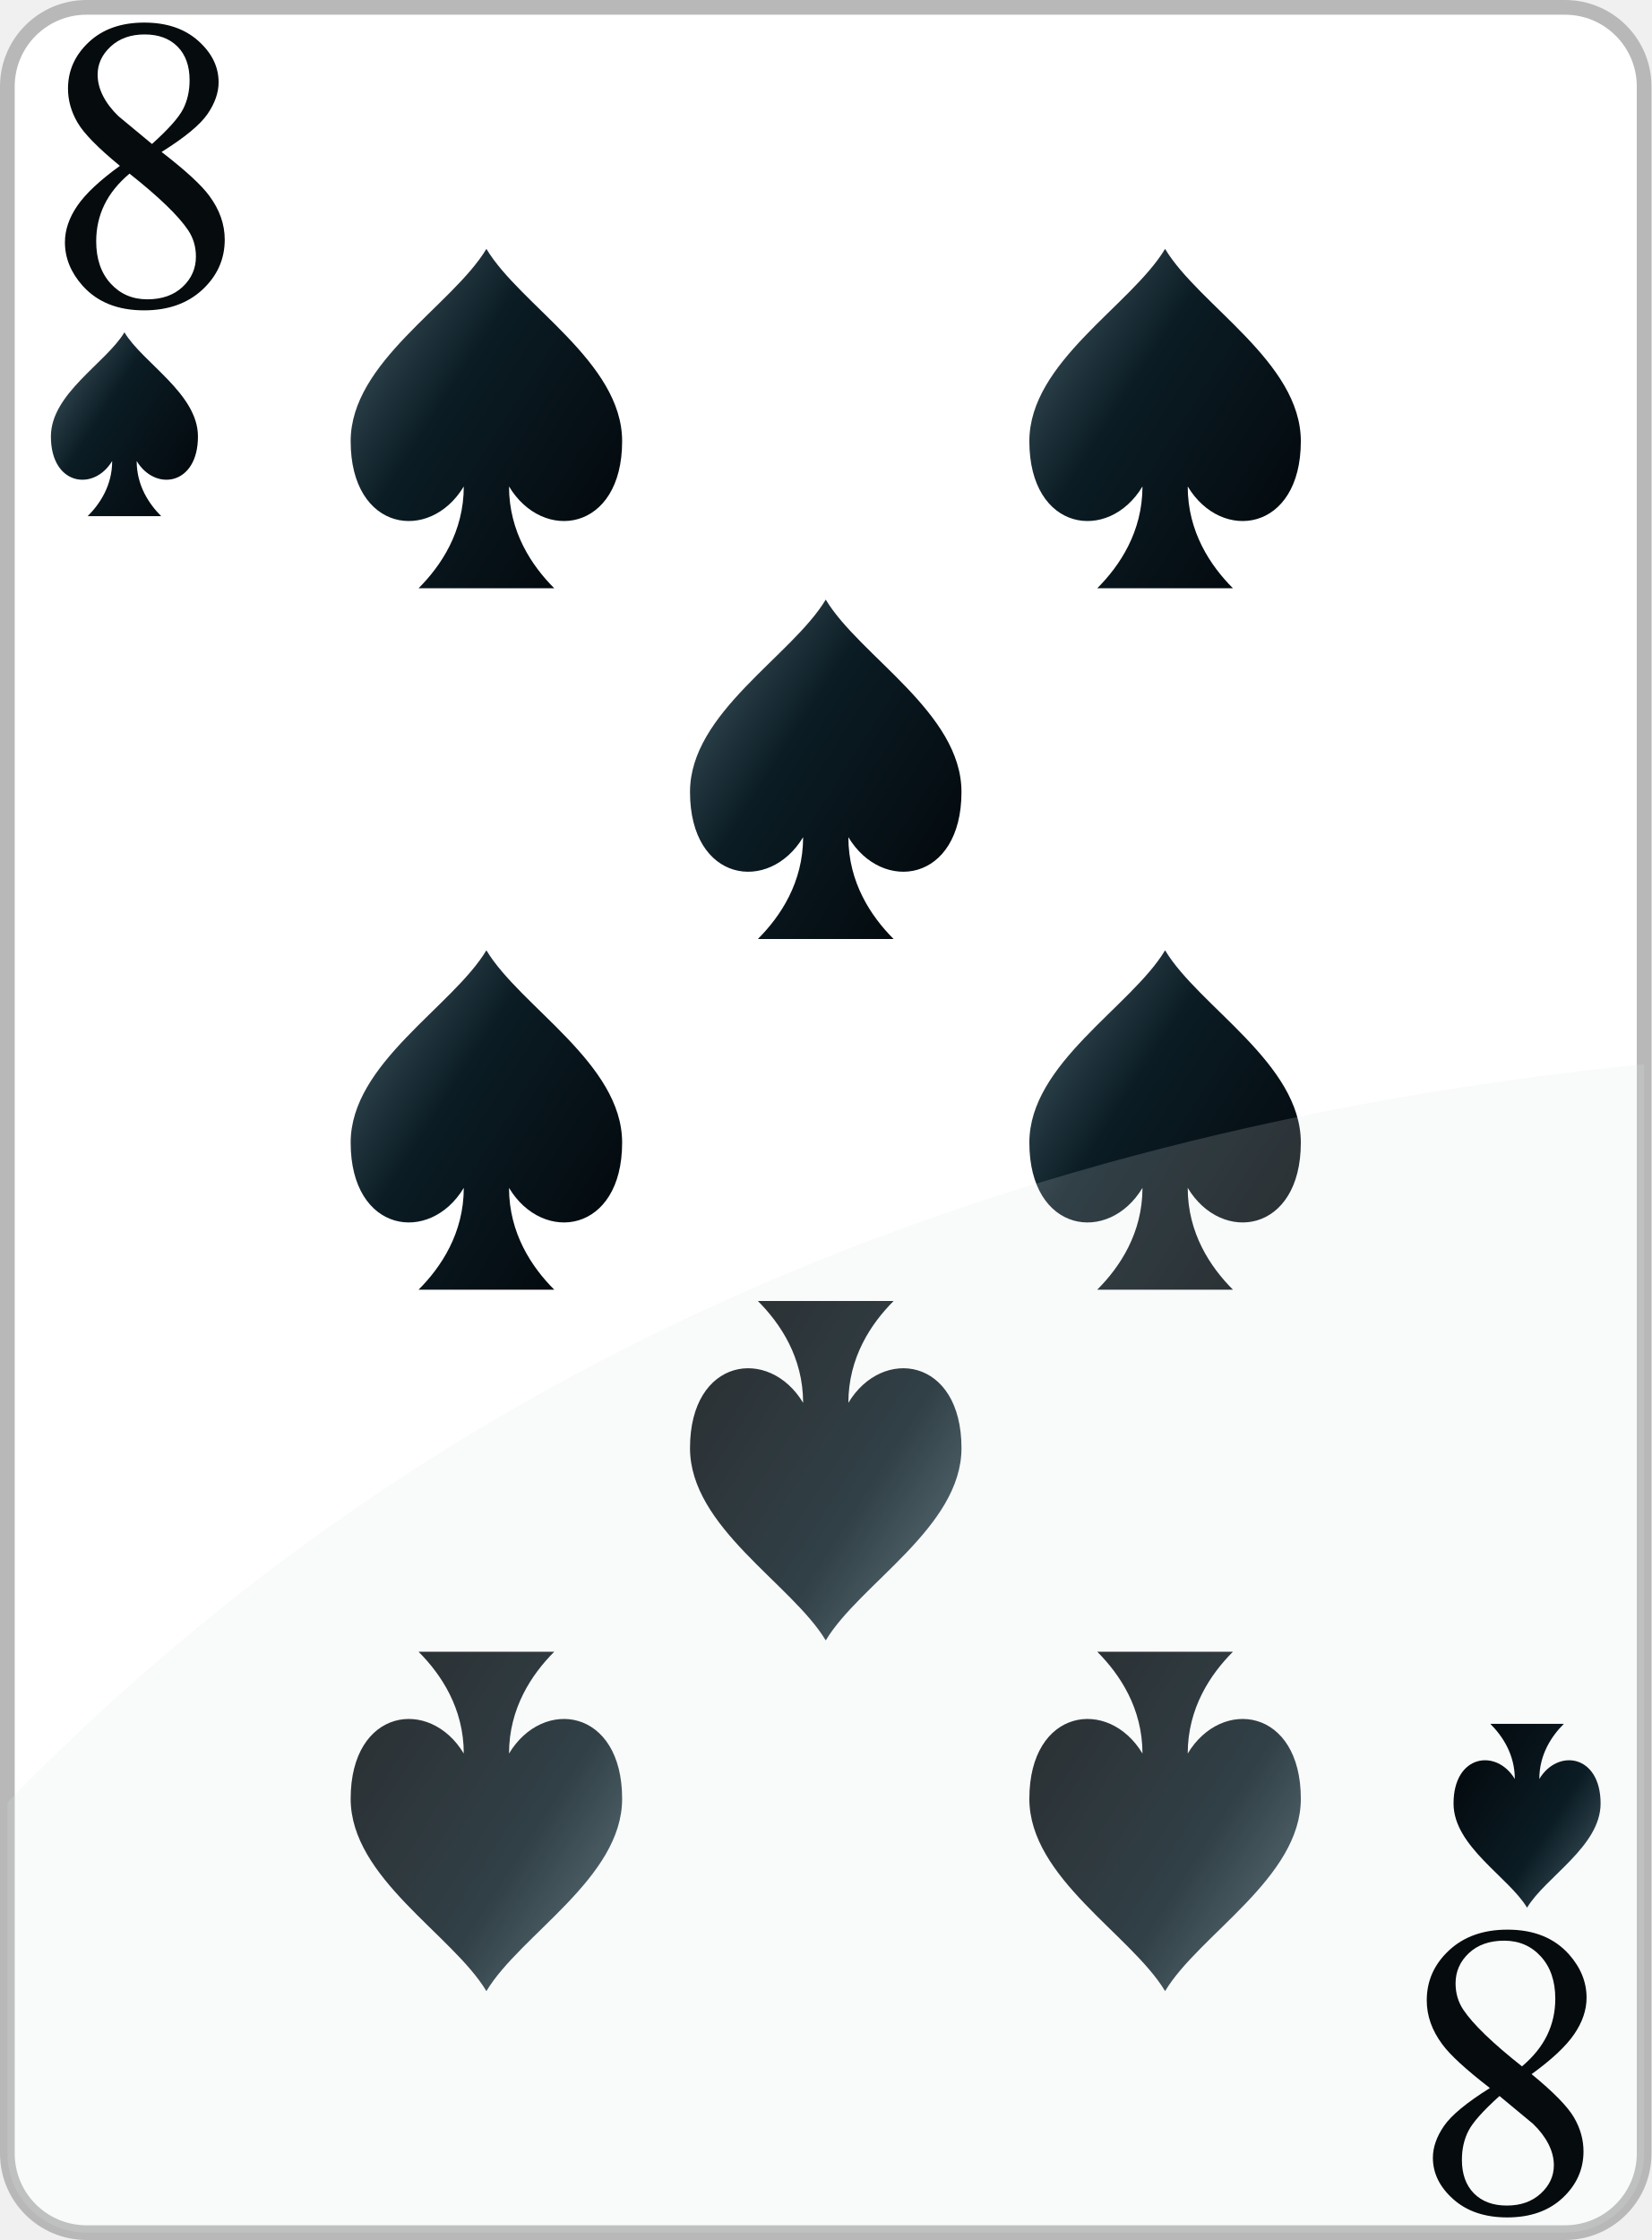
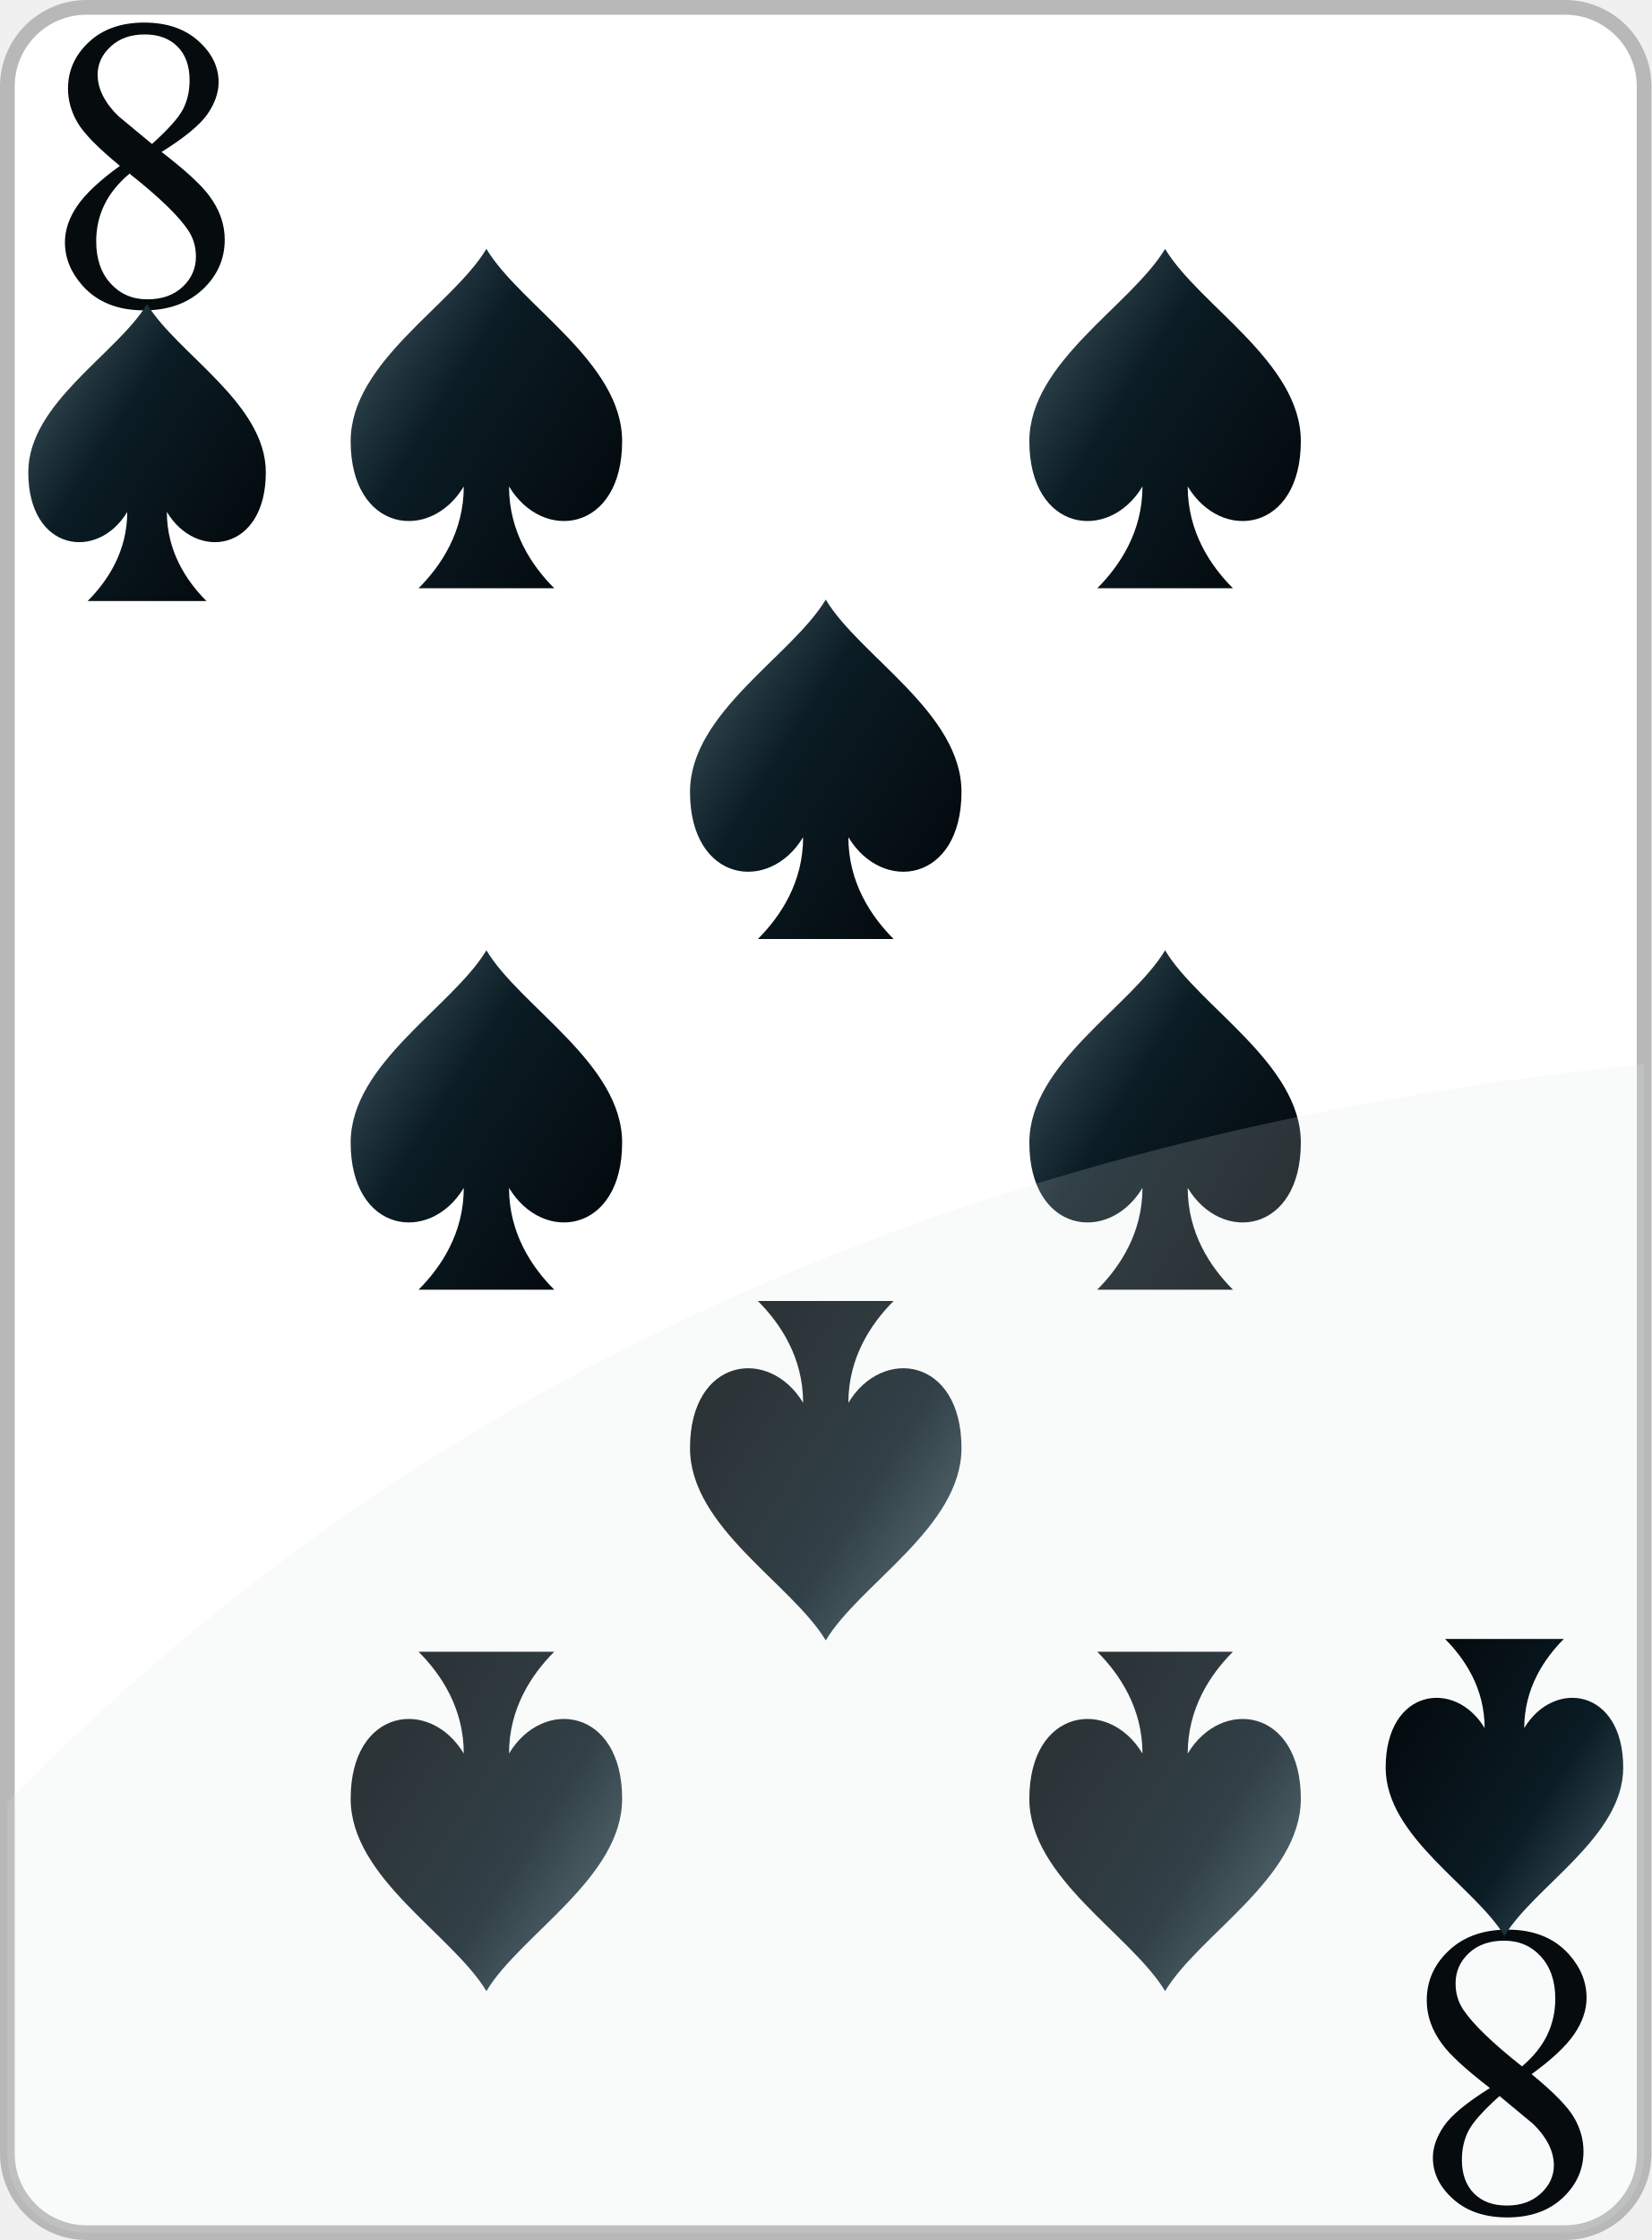
<svg xmlns="http://www.w3.org/2000/svg" xmlns:xlink="http://www.w3.org/1999/xlink" viewBox="0 0 146 198" color="#060b0e">
  <defs>
    <linearGradient id="ink" x1="0" y1="0" x2="1" y2=".8" gradientUnits="objectBoundingBox">
      <stop stop-color="#4a626c" />
      <stop offset=".43" stop-color="#0b1c24" />
      <stop offset="1" stop-color="#03090d" />
    </linearGradient>
    <path id="pip" d="M0-15C-3-10-12-5-12 2C-12 10-5 11-2 6C-2 10-4 13-6 15H6C4 13 2 10 2 6C5 11 12 10 12 2C12-5 3-10 0-15Z" fill="url(#ink)" />
    <clipPath id="card">
      <rect x=".65" y=".65" width="144.7" height="196.7" rx="7" />
    </clipPath>
    <g id="index">
      <g fill="currentColor" transform="translate(3.5 27) scale(0.01806641 -0.01806641)">
        <path d="M393 683Q232 815 185.5 895.0Q139 975 139 1061Q139 1193 241.0 1288.5Q343 1384 512 1384Q676 1384 776.0 1295.0Q876 1206 876 1092Q876 1016 822.0 937.0Q768 858 597 751Q773 615 830 537Q906 435 906 322Q906 179 797.0 77.5Q688 -24 511 -24Q318 -24 210 97Q124 194 124 309Q124 399 184.5 487.5Q245 576 393 683ZM550 790Q670 898 702.0 960.5Q734 1023 734 1102Q734 1207 675.0 1266.5Q616 1326 514 1326Q412 1326 348.0 1267.0Q284 1208 284 1129Q284 1077 310.5 1025.0Q337 973 386 926ZM440 645Q357 575 317.0 492.5Q277 410 277 314Q277 185 347.5 107.5Q418 30 527 30Q635 30 700.0 91.0Q765 152 765 239Q765 311 727 368Q656 474 440 645Z" transform="translate(0 0)" />
      </g>
-       <use xlink:href="#pip" transform="translate(11 37.5) rotate(0) scale(0.5416667)" />
+       <use xlink:href="#pip" transform="translate(13 40) rotate(0) scale(0.875)" />
    </g>
  </defs>
  <rect x=".65" y=".65" width="144.7" height="196.7" rx="7" fill="#fff" stroke="#b8b8b8" stroke-width="1.3" />
  <g clip-path="url(#card)">
    <use xlink:href="#pip" transform="translate(43 37) rotate(0) scale(1)" />
    <use xlink:href="#pip" transform="translate(103 37) rotate(0) scale(1)" />
    <use xlink:href="#pip" transform="translate(43 161) rotate(180) scale(1)" />
    <use xlink:href="#pip" transform="translate(103 161) rotate(180) scale(1)" />
    <use xlink:href="#pip" transform="translate(43 99) rotate(0) scale(1)" />
    <use xlink:href="#pip" transform="translate(103 99) rotate(0) scale(1)" />
    <use xlink:href="#pip" transform="translate(73 68) rotate(0) scale(1)" />
    <use xlink:href="#pip" transform="translate(73 130) rotate(180) scale(1)" />
    <path d="M0 160Q55 103 146 94V198H0Z" fill="#dce2e6" opacity=".18" />
    <use xlink:href="#index" />
    <use xlink:href="#index" transform="rotate(180 73 99)" />
  </g>
</svg>
